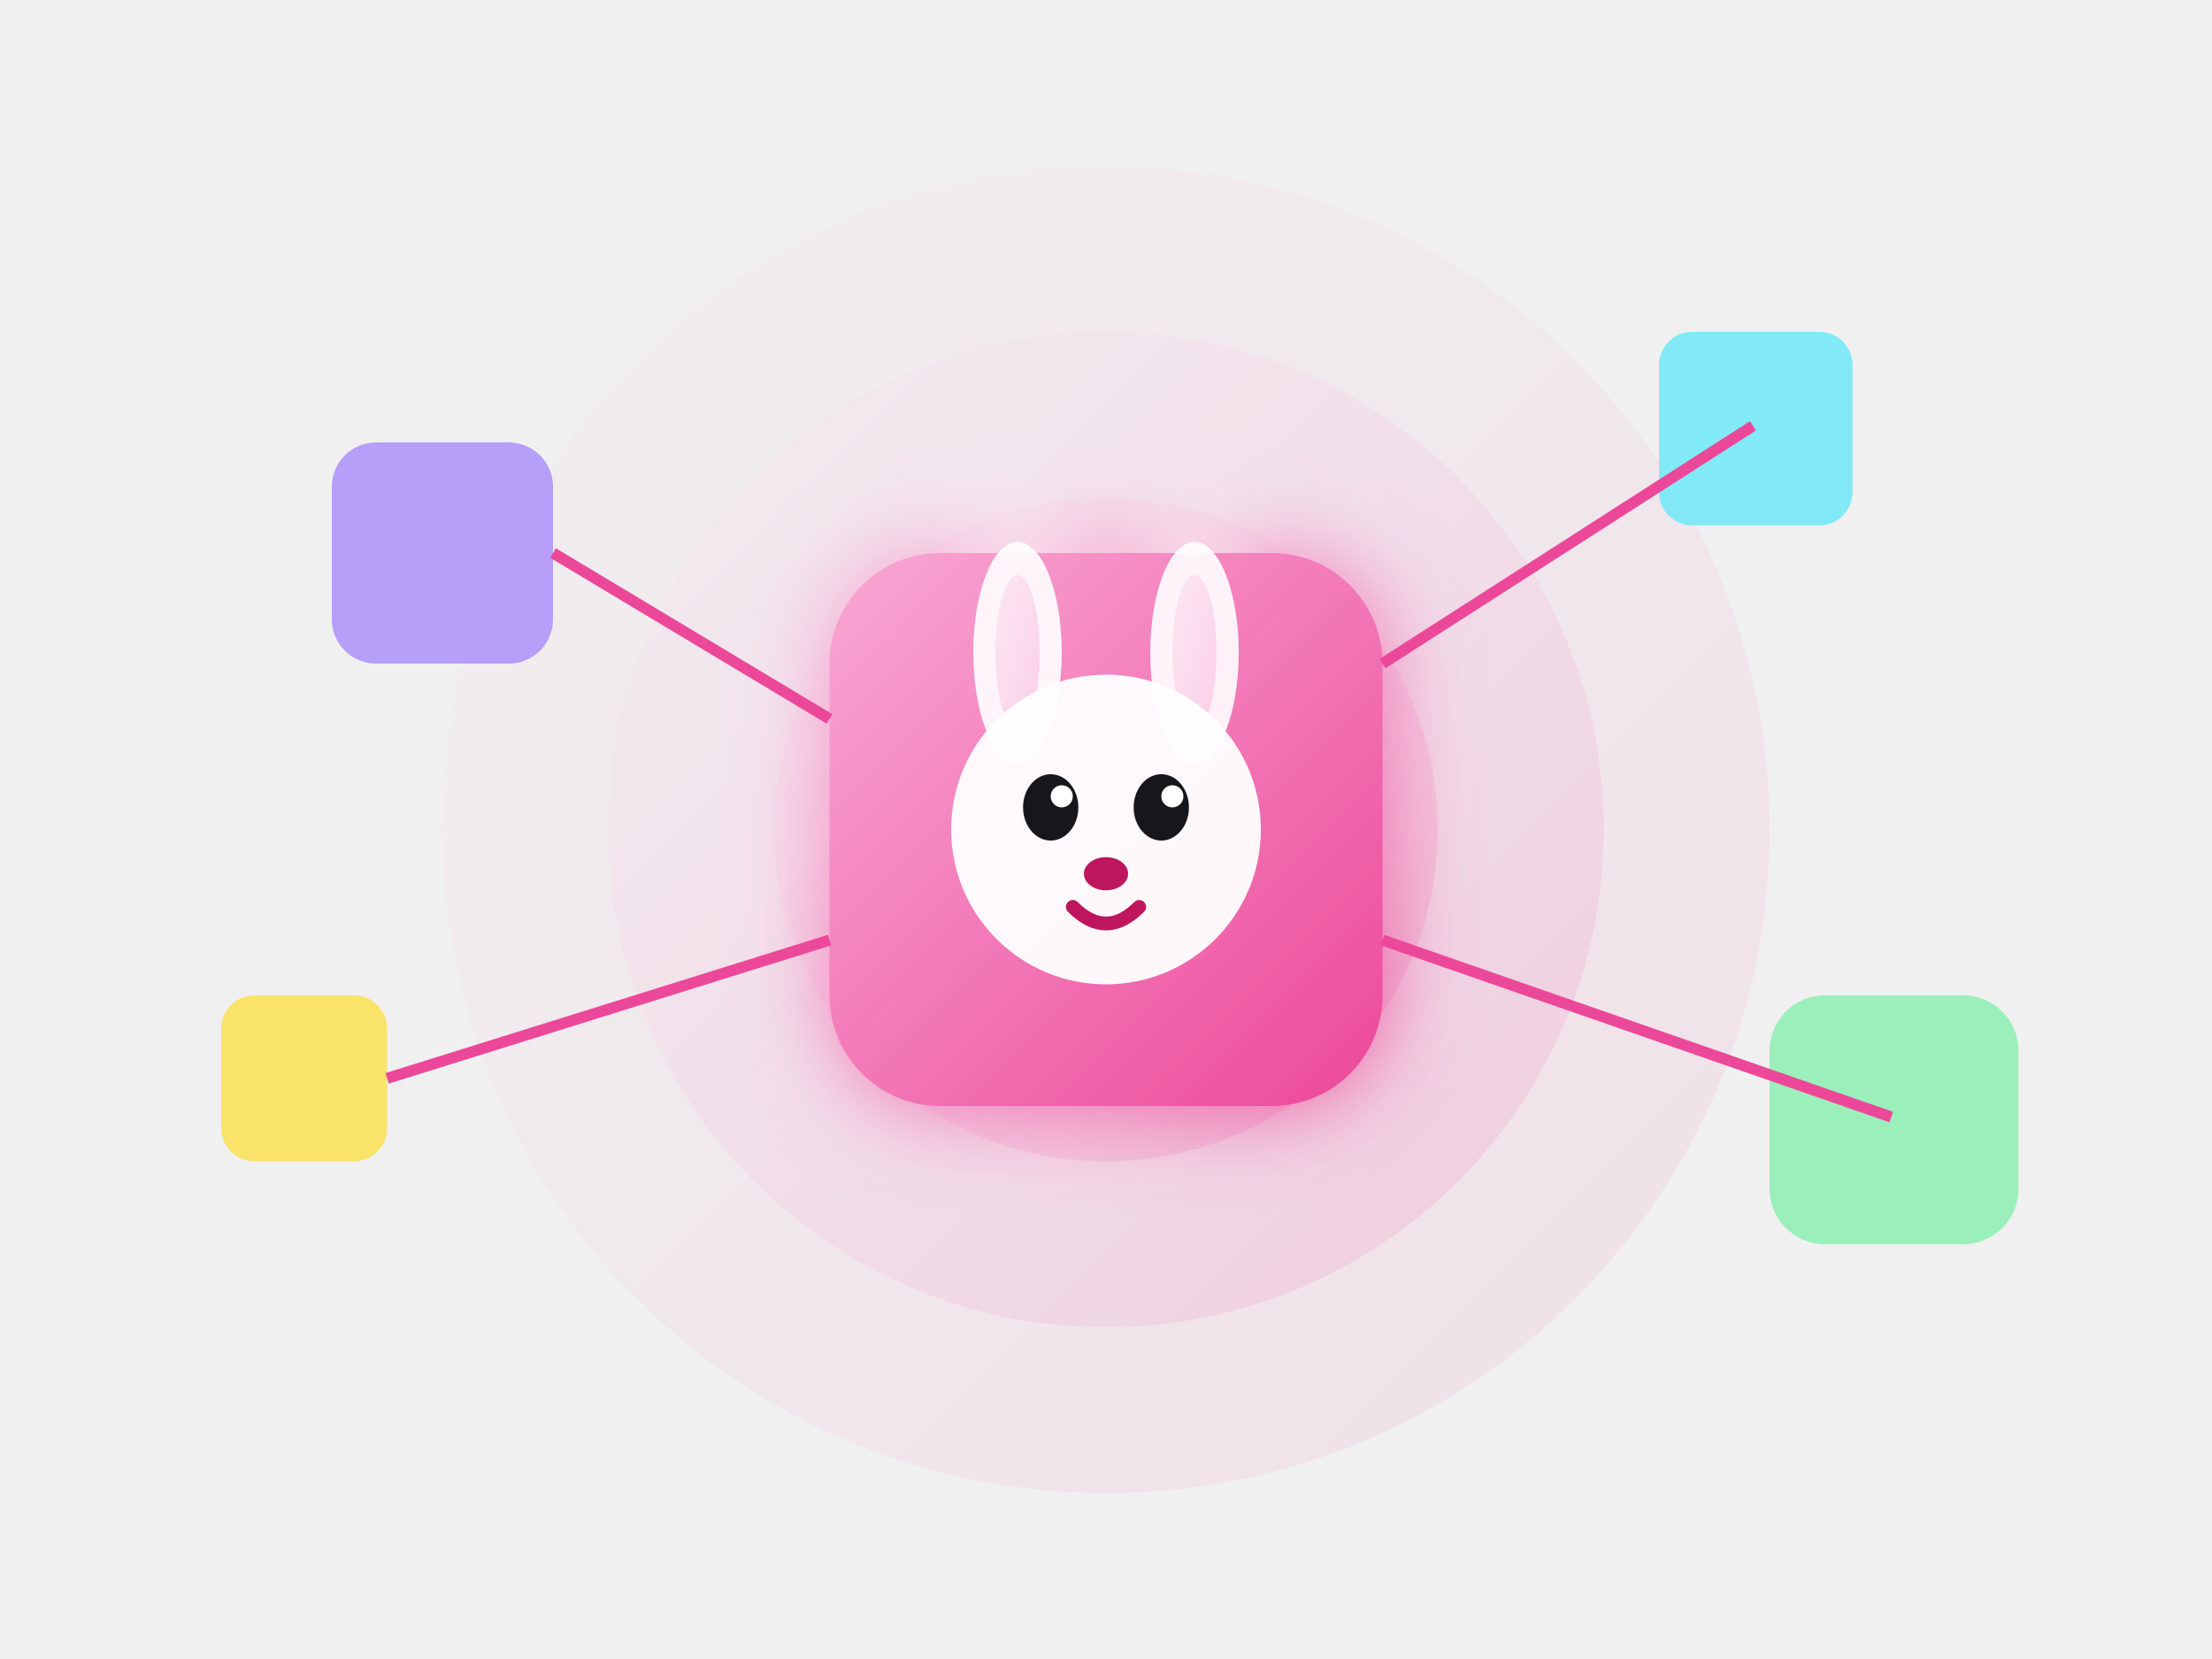
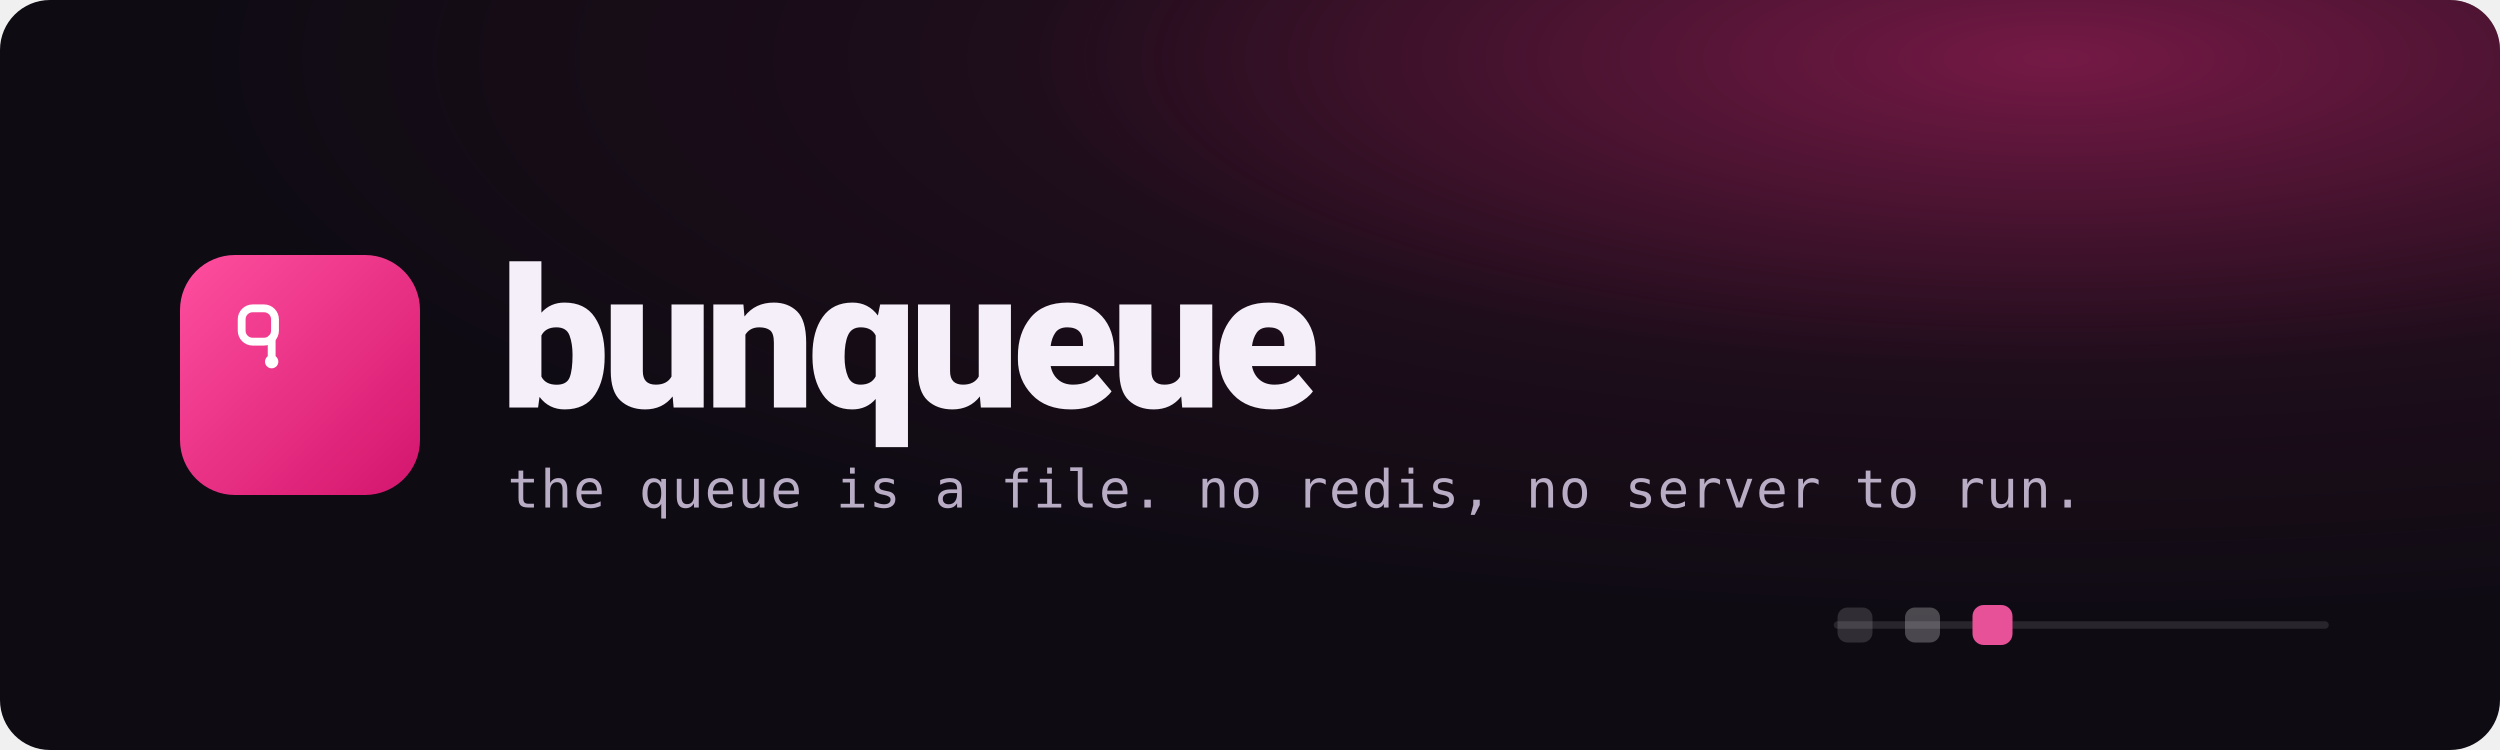
- <svg xmlns="http://www.w3.org/2000/svg" viewBox="0 0 400 300" fill="none">
+ <svg xmlns="http://www.w3.org/2000/svg" viewBox="0 0 1000 300" width="1000" height="300" role="img" aria-label="bunqueue, the queue is a file">
  <defs>
-     <linearGradient id="heroGrad" x1="0%" y1="0%" x2="100%" y2="100%">
-       <stop offset="0%" style="stop-color:#fce7f3" />
-       <stop offset="50%" style="stop-color:#f9a8d4" />
-       <stop offset="100%" style="stop-color:#ec4899" />
+     <linearGradient id="tileg" x1="0" y1="0" x2="1" y2="1">
+       <stop offset="0" stop-color="#ff4f9f" />
+       <stop offset="1" stop-color="#d3156d" />
    </linearGradient>
-     <linearGradient id="accentGrad" x1="0%" y1="0%" x2="100%" y2="100%">
-       <stop offset="0%" style="stop-color:#f9a8d4" />
-       <stop offset="100%" style="stop-color:#ec4899" />
-     </linearGradient>
-     <linearGradient id="bunnyInner" x1="0%" y1="0%" x2="100%" y2="100%">
-       <stop offset="0%" style="stop-color:#fce7f3" />
-       <stop offset="100%" style="stop-color:#fbcfe8" />
-     </linearGradient>
-     <filter id="glow" x="-50%" y="-50%" width="200%" height="200%">
-       <feGaussianBlur stdDeviation="8" result="blur" />
-       <feComposite in="SourceGraphic" in2="blur" operator="over" />
-     </filter>
+     <radialGradient id="glow" cx="0.82" cy="0.08" r="0.75">
+       <stop offset="0" stop-color="#db2777" stop-opacity="0.5" />
+       <stop offset="0.55" stop-color="#db2777" stop-opacity="0.08" />
+       <stop offset="1" stop-color="#db2777" stop-opacity="0" />
+     </radialGradient>
  </defs>
-   <style>
-     @keyframes pulse1 {
-       0%, 100% { opacity: 0.1; transform: scale(1); }
-       50% { opacity: 0.18; transform: scale(1.05); }
-     }
-     @keyframes pulse2 {
-       0%, 100% { opacity: 0.15; transform: scale(1); }
-       50% { opacity: 0.25; transform: scale(1.08); }
-     }
-     @keyframes pulse3 {
-       0%, 100% { opacity: 0.2; transform: scale(1); }
-       50% { opacity: 0.35; transform: scale(1.1); }
-     }
-     @keyframes float1 {
-       0%, 100% { transform: translate(0, 0) rotate(0deg); }
-       25% { transform: translate(5px, -8px) rotate(5deg); }
-       50% { transform: translate(0, -12px) rotate(0deg); }
-       75% { transform: translate(-5px, -8px) rotate(-5deg); }
-     }
-     @keyframes float2 {
-       0%, 100% { transform: translate(0, 0) rotate(0deg); }
-       25% { transform: translate(-6px, -6px) rotate(-5deg); }
-       50% { transform: translate(0, -10px) rotate(0deg); }
-       75% { transform: translate(6px, -6px) rotate(5deg); }
-     }
-     @keyframes float3 {
-       0%, 100% { transform: translate(0, 0) rotate(0deg); }
-       25% { transform: translate(8px, -5px) rotate(8deg); }
-       50% { transform: translate(0, -8px) rotate(0deg); }
-       75% { transform: translate(-8px, -5px) rotate(-8deg); }
-     }
-     @keyframes float4 {
-       0%, 100% { transform: translate(0, 0) rotate(0deg); }
-       25% { transform: translate(-4px, -10px) rotate(-8deg); }
-       50% { transform: translate(0, -15px) rotate(0deg); }
-       75% { transform: translate(4px, -10px) rotate(8deg); }
-     }
-     @keyframes bunnyBounce {
-       0%, 100% { transform: translate(200px, 150px) scale(1); }
-       50% { transform: translate(200px, 147px) scale(1.02); }
-     }
-     @keyframes linePulse {
-       0%, 100% { opacity: 0.3; stroke-width: 2; }
-       50% { opacity: 0.6; stroke-width: 2.5; }
-     }
-     @keyframes speedLine {
-       0% { stroke-dashoffset: 60; opacity: 0.2; }
-       50% { opacity: 0.6; }
-       100% { stroke-dashoffset: -60; opacity: 0.2; }
-     }
-     .circle1 { animation: pulse1 3s ease-in-out infinite; transform-origin: 200px 150px; }
-     .circle2 { animation: pulse2 3s ease-in-out infinite 0.3s; transform-origin: 200px 150px; }
-     .circle3 { animation: pulse3 3s ease-in-out infinite 0.6s; transform-origin: 200px 150px; }
-     .job1 { animation: float1 4s ease-in-out infinite; }
-     .job2 { animation: float2 3.5s ease-in-out infinite 0.5s; }
-     .job3 { animation: float3 4.5s ease-in-out infinite 1s; }
-     .job4 { animation: float4 3.8s ease-in-out infinite 0.8s; }
-     .bunny { animation: bunnyBounce 2s ease-in-out infinite; transform-origin: 0 0; }
-     .conn-line { animation: linePulse 2s ease-in-out infinite; }
-     .speed-line { stroke-dasharray: 30 30; animation: speedLine 1.5s linear infinite; }
-   </style>
-   <circle class="circle1" cx="200" cy="150" r="120" fill="url(#heroGrad)" opacity="0.1" />
-   <circle class="circle2" cx="200" cy="150" r="90" fill="url(#heroGrad)" opacity="0.15" />
-   <circle class="circle3" cx="200" cy="150" r="60" fill="url(#heroGrad)" opacity="0.2" />
-   <g filter="url(#glow)">
-     <rect x="150" y="100" width="100" height="100" rx="20" fill="url(#accentGrad)" />
-     <g class="bunny" transform="translate(200, 150)">
-       <ellipse cx="-16" cy="-32" rx="8" ry="20" fill="white" opacity="0.9" />
-       <ellipse cx="-16" cy="-32" rx="4" ry="14" fill="url(#bunnyInner)" />
-       <ellipse cx="16" cy="-32" rx="8" ry="20" fill="white" opacity="0.9" />
-       <ellipse cx="16" cy="-32" rx="4" ry="14" fill="url(#bunnyInner)" />
-       <circle cx="0" cy="0" r="28" fill="white" opacity="0.95" />
-       <ellipse cx="-10" cy="-4" rx="5" ry="6" fill="#18181b" />
-       <ellipse cx="10" cy="-4" rx="5" ry="6" fill="#18181b" />
-       <circle cx="-8" cy="-6" r="2" fill="white" />
-       <circle cx="12" cy="-6" r="2" fill="white" />
-       <ellipse cx="0" cy="8" rx="4" ry="3" fill="#be185d" />
-       <path d="M -6 14 Q 0 20 6 14" stroke="#be185d" stroke-width="2.5" fill="none" stroke-linecap="round" />
+   <rect width="1000" height="300" rx="20" fill="#0e0b13" />
+   <rect width="1000" height="300" rx="20" fill="url(#glow)" />
+   <g transform="translate(72,102)">
+     <rect width="96" height="96" rx="22" fill="url(#tileg)" />
+     <g transform="translate(16,16) scale(0.6667)">
+       <g fill="none" stroke="#fff" stroke-width="4.7" stroke-linecap="round" stroke-linejoin="round">
+         <rect x="13" y="8" width="20" height="20" rx="6.6" />
+         <path d="M31 26V39.5" />
+       </g>
+       <circle cx="31" cy="40" r="4" fill="#fff" />
    </g>
  </g>
-   <g opacity="0.8">
-     <rect class="job1" x="60" y="80" width="40" height="40" rx="8" fill="#a78bfa" />
-     <rect class="job2" x="300" y="60" width="35" height="35" rx="6" fill="#67e8f9" />
-     <rect class="job3" x="320" y="180" width="45" height="45" rx="10" fill="#86efac" />
-     <rect class="job4" x="40" y="180" width="30" height="30" rx="6" fill="#fde047" />
-   </g>
-   <g stroke="#ec4899" stroke-width="2" class="conn-line">
-     <line x1="100" y1="100" x2="150" y2="130" />
-     <line x1="317" y1="77" x2="250" y2="120" />
-     <line x1="342" y1="202" x2="250" y2="170" />
-     <line x1="70" y1="195" x2="150" y2="170" />
-   </g>
-   <g stroke="url(#accentGrad)" stroke-width="3" stroke-linecap="round">
-     <line class="speed-line" x1="100" y1="250" x2="140" y2="250" />
-     <line class="speed-line" x1="120" y1="260" x2="180" y2="260" style="animation-delay: 0.2s" />
-     <line class="speed-line" x1="90" y1="270" x2="160" y2="270" style="animation-delay: 0.4s" />
+   <text x="200" y="163" font-family="system-ui,-apple-system,'Segoe UI',Roboto,Helvetica,Arial,sans-serif" font-weight="800" font-size="78" letter-spacing="-3" fill="#f4eff8">bunqueue</text>
+   <text x="203" y="203" font-family="ui-monospace,'SF Mono',Menlo,Consolas,monospace" font-size="21" letter-spacing="0.5" fill="#b9adc6">the queue is a file. no redis, no server to run.</text>
+   <g opacity="0.9">
+     <path d="M735 250 H930" stroke="#ffffff" stroke-opacity="0.12" stroke-width="3" stroke-linecap="round" />
+     <rect x="735" y="243" width="14" height="14" rx="4" fill="#ffffff" opacity="0.16" />
+     <rect x="762" y="243" width="14" height="14" rx="4" fill="#ffffff" opacity="0.28" />
+     <rect x="789" y="242" width="16" height="16" rx="4.5" fill="#ff59a6" />
  </g>
</svg>
